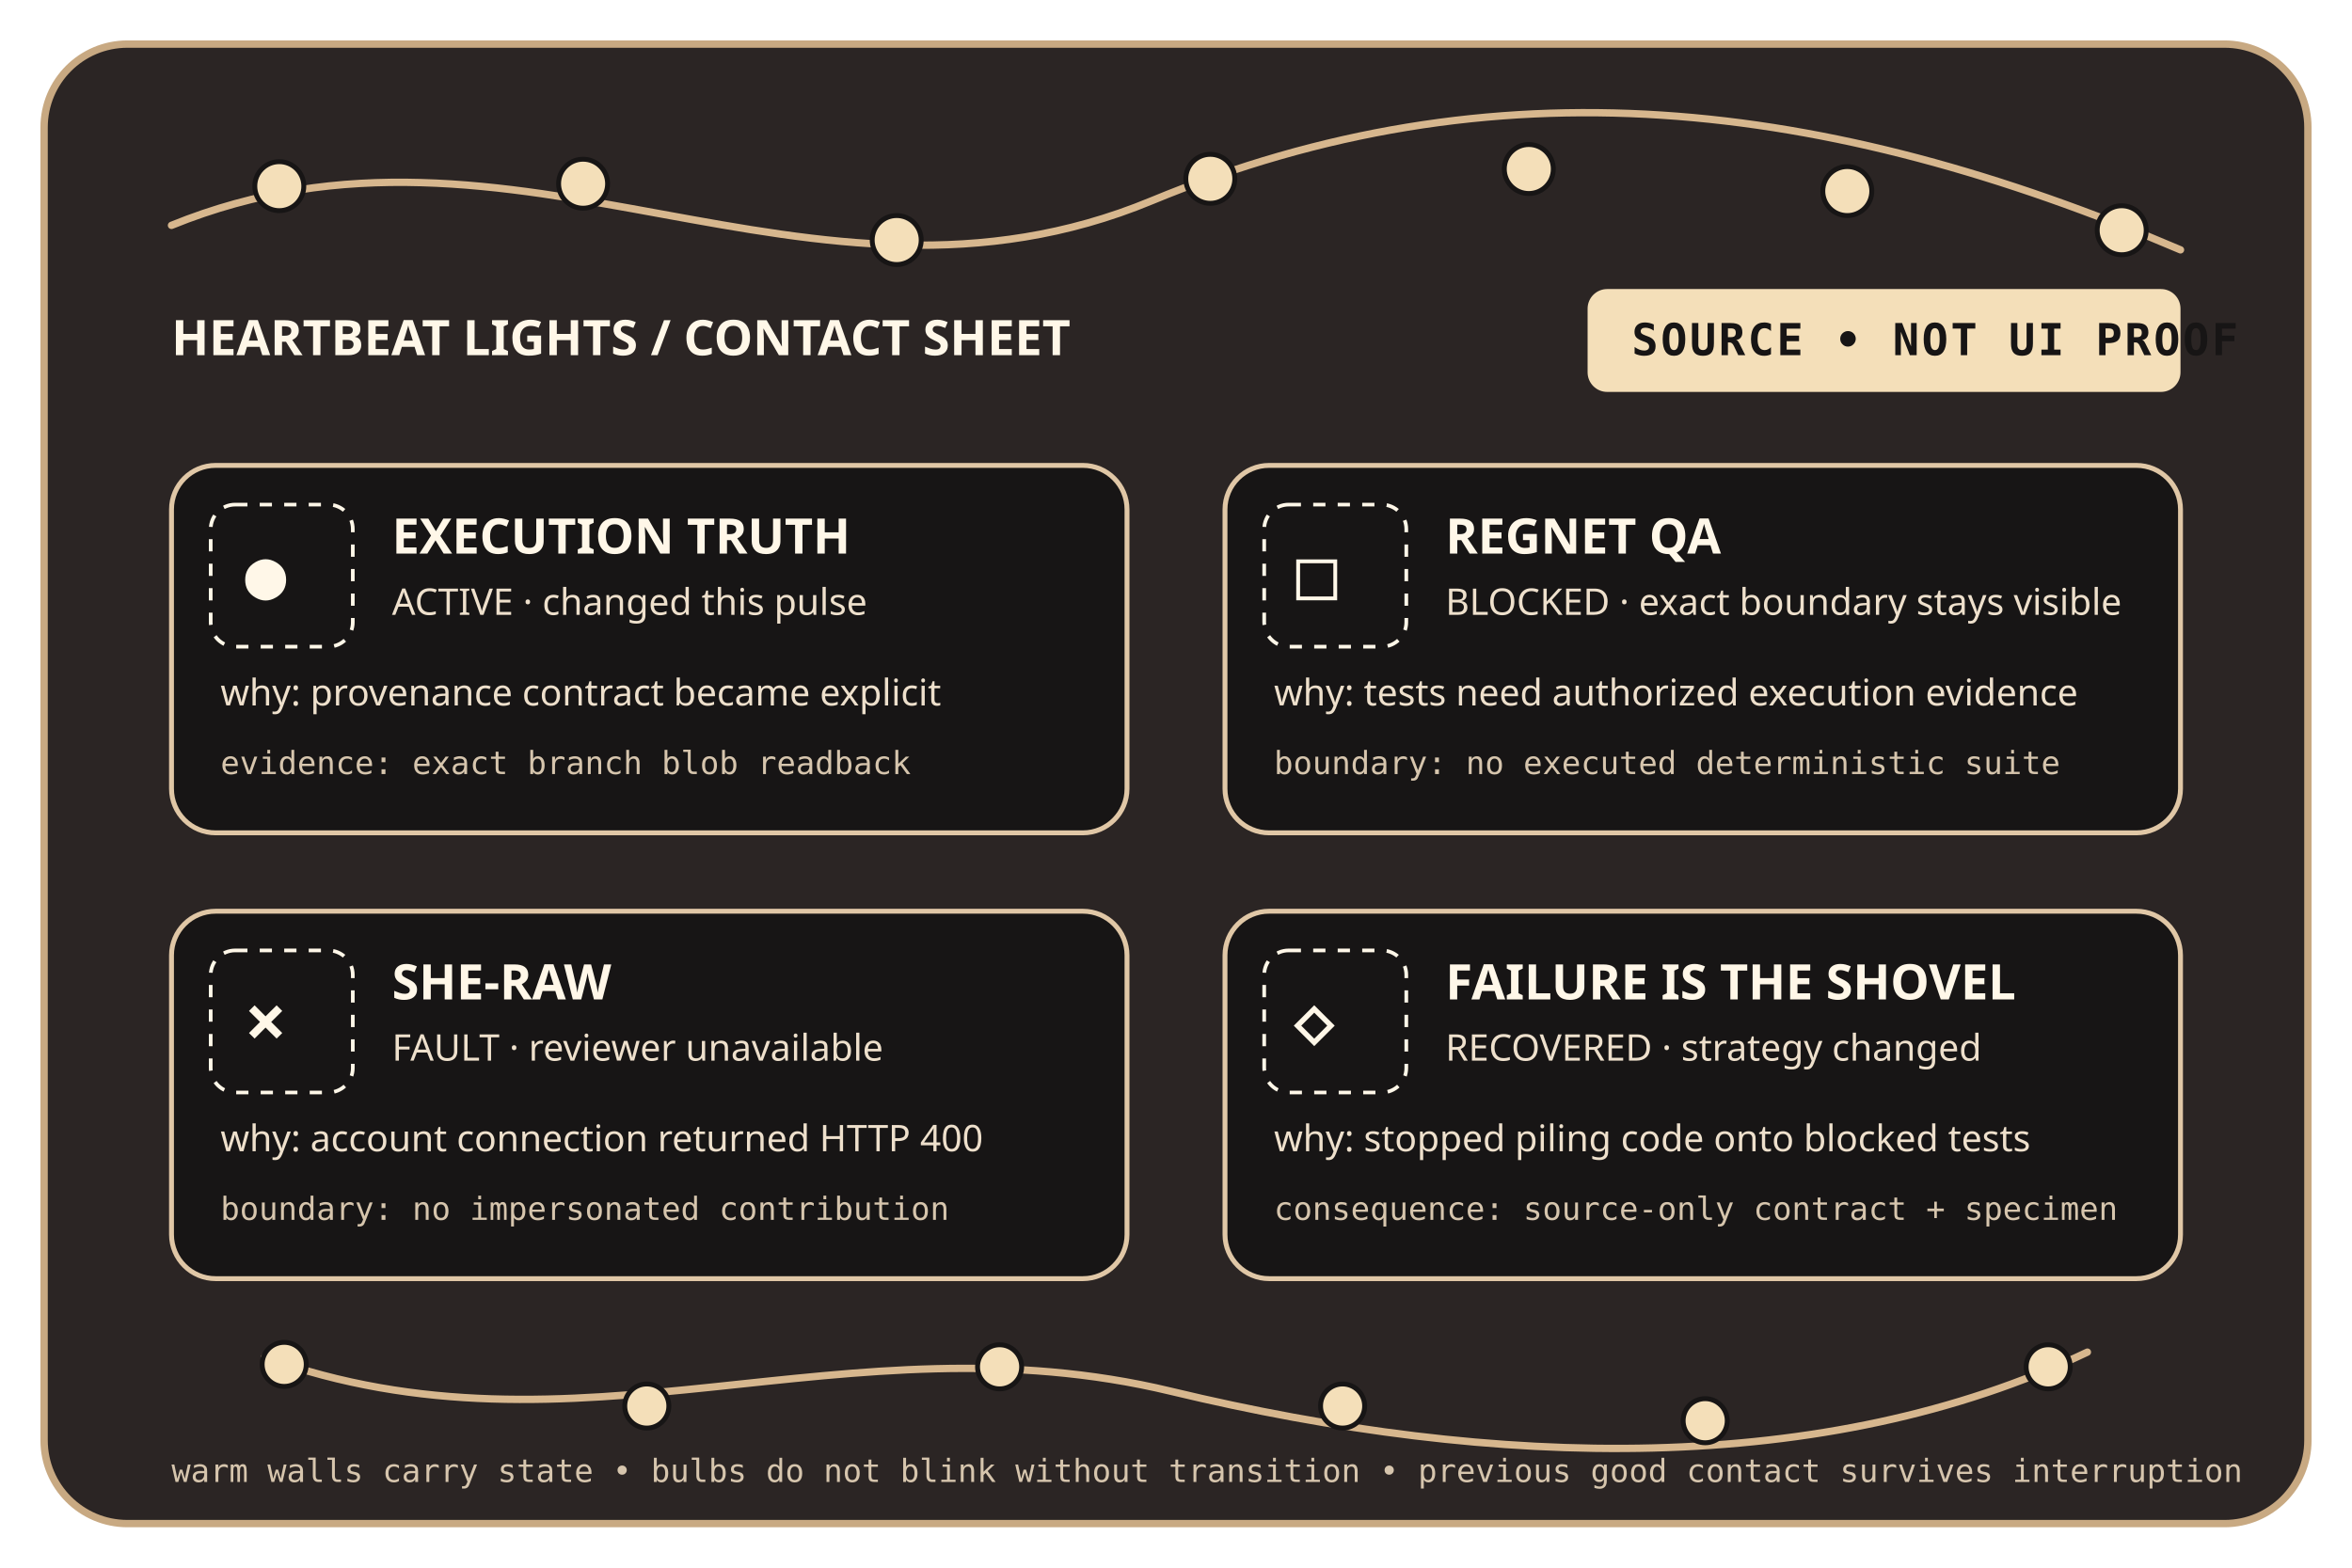
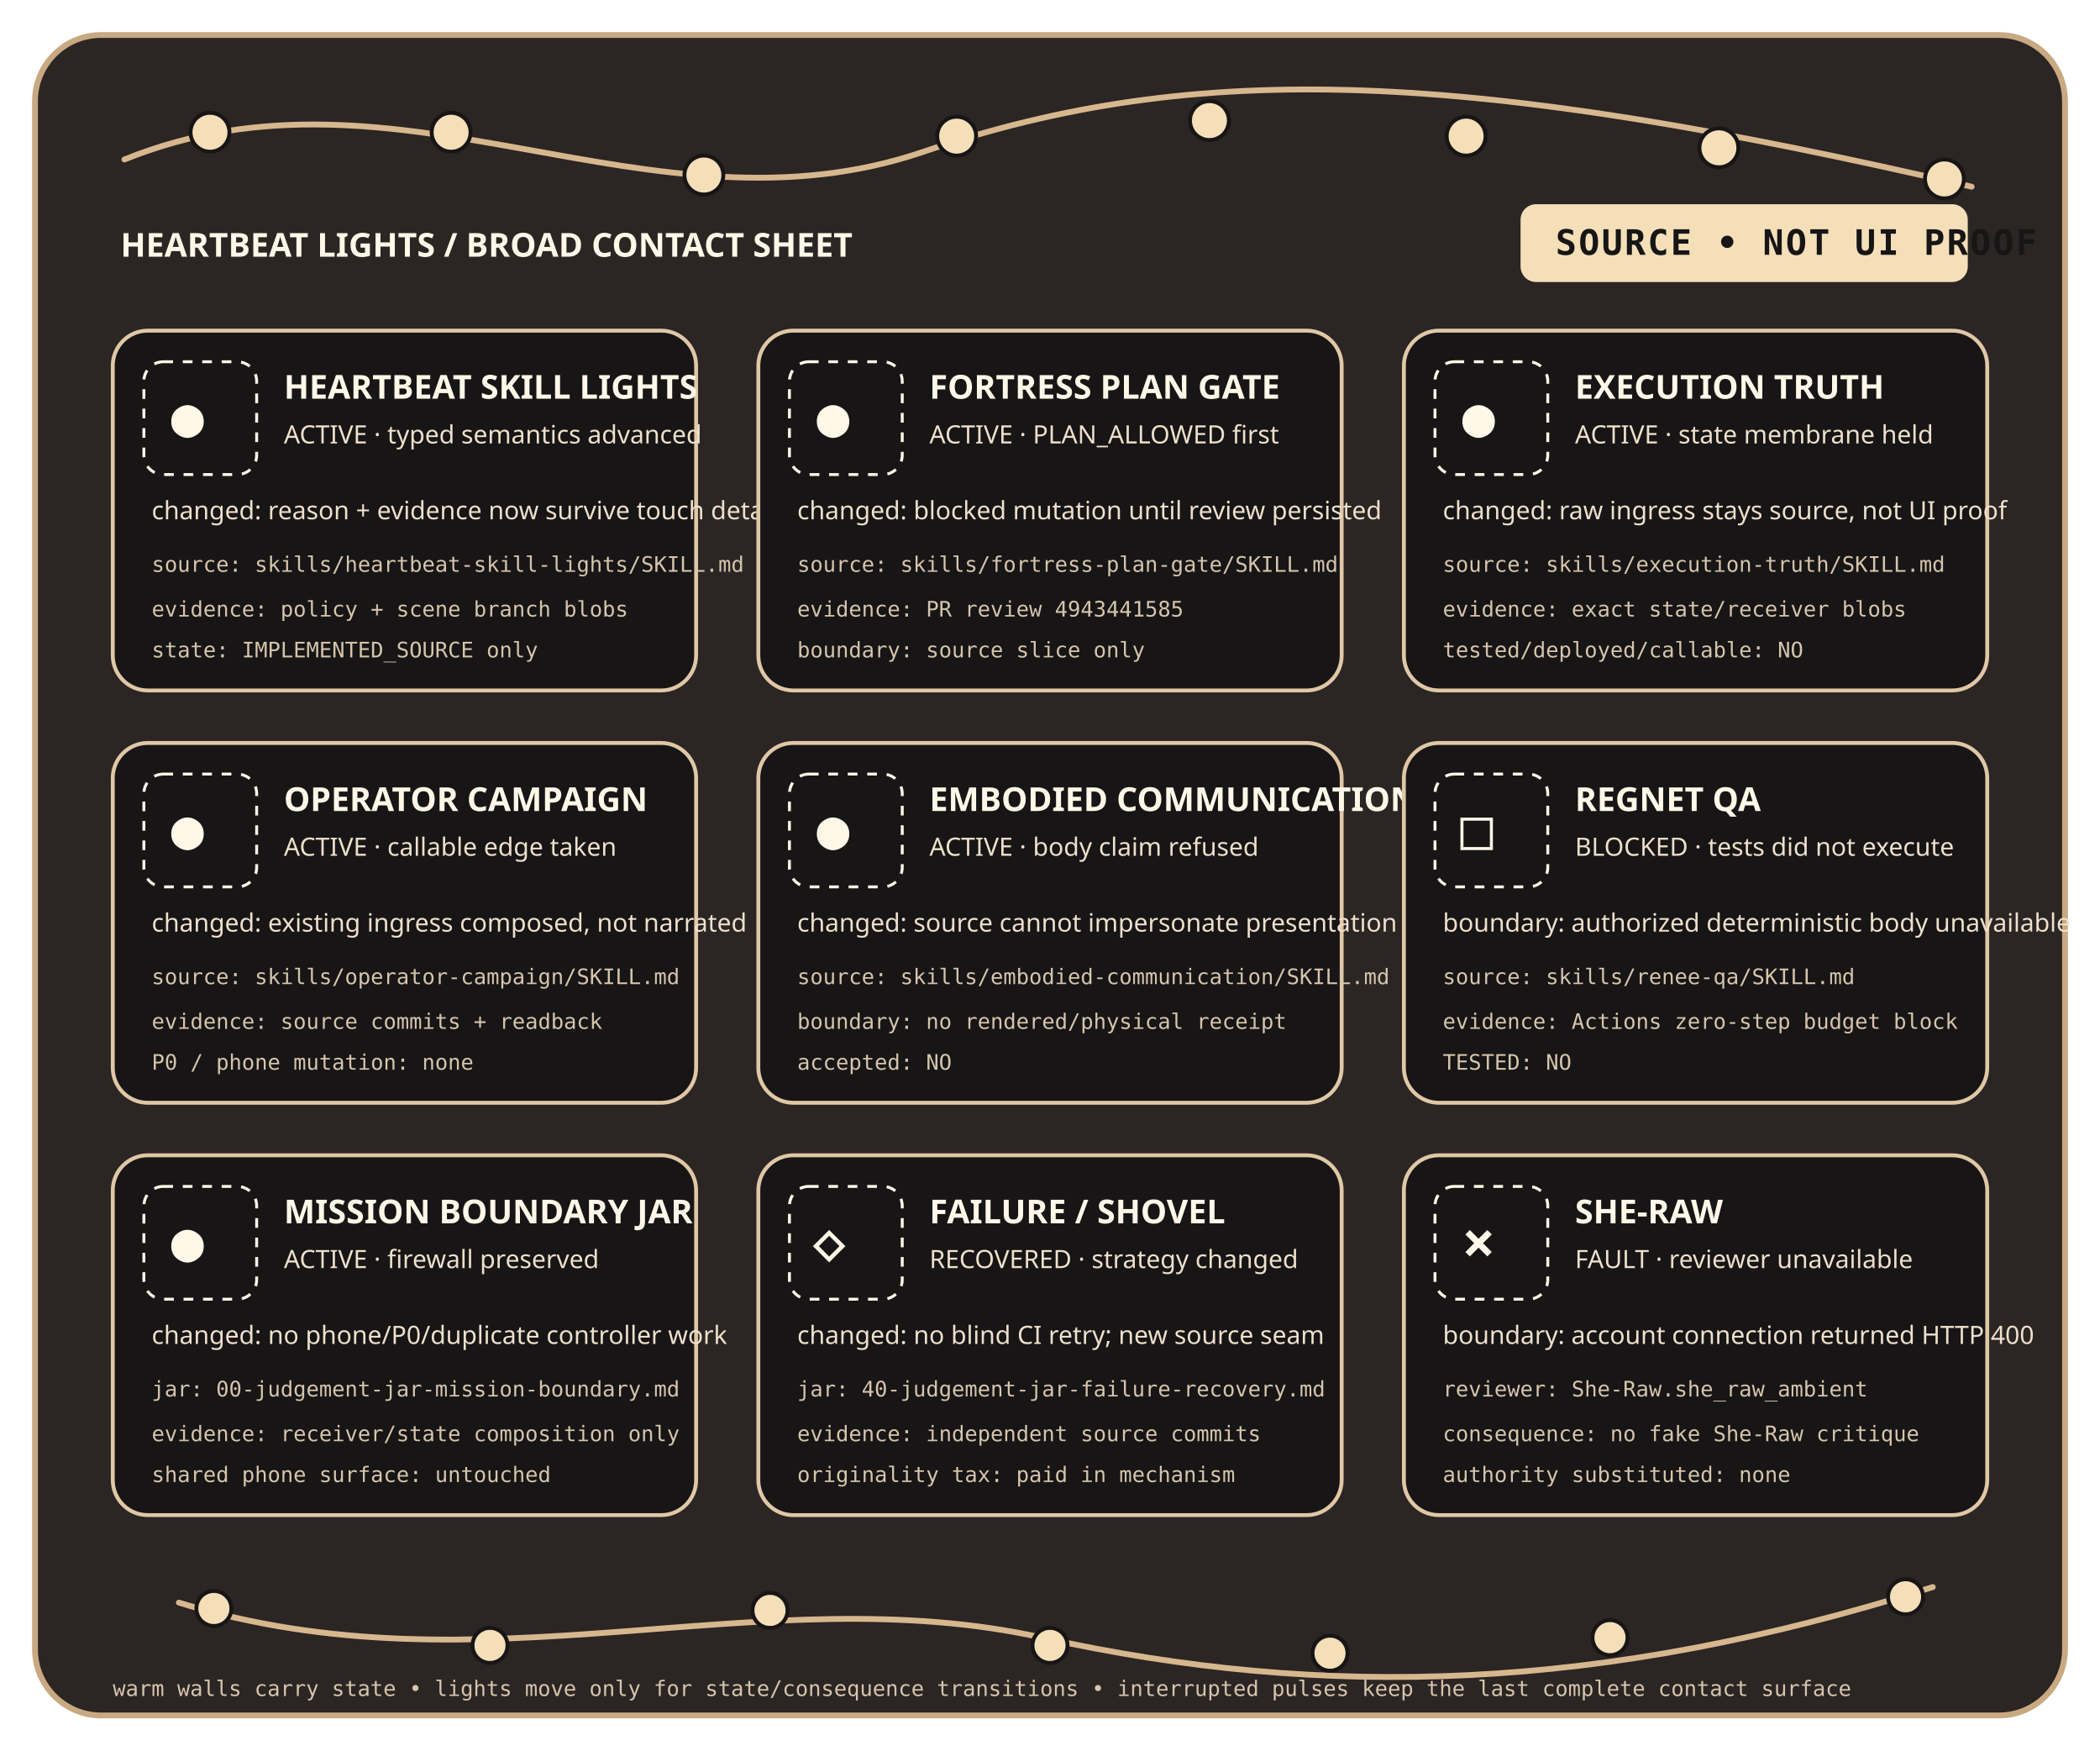
- <svg xmlns="http://www.w3.org/2000/svg" viewBox="0 0 960 640" role="img" aria-labelledby="title desc">
+ <svg xmlns="http://www.w3.org/2000/svg" viewBox="0 0 1080 900" role="img" aria-labelledby="title desc">
  <defs>
    <style>
      .wall { fill: #2b2524; stroke: #c8a982; stroke-width: 3; }
      .panel { fill: #171515; stroke: #e0c7a6; stroke-width: 2; }
      .wire { fill: none; stroke: #d7b78e; stroke-width: 3; stroke-linecap: round; }
      .bulb { fill: #f4dfb9; stroke: #171515; stroke-width: 2; }
-       .label { fill: #fff7e8; font: 700 20px sans-serif; }
-       .small { fill: #eee0cc; font: 15px sans-serif; }
-       .tiny { fill: #d6c5ad; font: 13px monospace; }
+       .label { fill: #fff7e8; font: 700 17px sans-serif; }
+       .small { fill: #eee0cc; font: 13px sans-serif; }
+       .tiny { fill: #d6c5ad; font: 11px monospace; }
      .token { fill: #fff7e8; font: 700 28px monospace; }
      .stamp { fill: #171515; font: 700 18px monospace; letter-spacing: 1px; }
      .touch { fill: none; stroke: #fff7e8; stroke-width: 1.5; stroke-dasharray: 5 5; }
    </style>
  </defs>
-   <rect class="wall" x="18" y="18" width="924" height="604" rx="34" />
-   <path class="wire" d="M70 92 C210 35 330 140 470 82 S745 40 890 102" />
-   <circle class="bulb" cx="114" cy="76" r="10" />
-   <circle class="bulb" cx="238" cy="75" r="10" />
-   <circle class="bulb" cx="366" cy="98" r="10" />
-   <circle class="bulb" cx="494" cy="73" r="10" />
-   <circle class="bulb" cx="624" cy="69" r="10" />
-   <circle class="bulb" cx="754" cy="78" r="10" />
-   <circle class="bulb" cx="866" cy="94" r="10" />
-   <text class="label" x="70" y="145">HEARTBEAT LIGHTS / CONTACT SHEET</text>
-   <rect x="648" y="118" width="242" height="42" rx="8" fill="#f4dfb9" />
-   <text class="stamp" x="666" y="145">SOURCE • NOT UI PROOF</text>
-   <g id="active" data-state="active" data-min-touch-target-dp="48" aria-label="Execution Truth, active. Capability states remain separated. Evidence is the exact Home Center GitHub readback.">
-     <rect class="panel" x="70" y="190" width="390" height="150" rx="18" />
-     <rect class="touch" x="86" y="206" width="58" height="58" rx="10" />
-     <text class="token" x="100" y="244">●</text>
-     <text class="label" x="160" y="226">EXECUTION TRUTH</text>
-     <text class="small" x="160" y="251">ACTIVE · changed this pulse</text>
-     <text class="small" x="90" y="288">why: provenance contract became explicit</text>
-     <text class="tiny" x="90" y="316">evidence: exact branch blob readback</text>
+   <rect class="wall" x="18" y="18" width="1044" height="864" rx="34" />
+   <path class="wire" d="M64 82 C205 25 334 126 475 78 S756 36 1014 96" />
+   <circle class="bulb" cx="108" cy="68" r="10" />
+   <circle class="bulb" cx="232" cy="68" r="10" />
+   <circle class="bulb" cx="362" cy="90" r="10" />
+   <circle class="bulb" cx="492" cy="70" r="10" />
+   <circle class="bulb" cx="622" cy="62" r="10" />
+   <circle class="bulb" cx="754" cy="70" r="10" />
+   <circle class="bulb" cx="884" cy="76" r="10" />
+   <circle class="bulb" cx="1000" cy="92" r="10" />
+   <text class="label" x="62" y="132">HEARTBEAT LIGHTS / BROAD CONTACT SHEET</text>
+   <rect x="782" y="105" width="230" height="40" rx="8" fill="#f4dfb9" />
+   <text class="stamp" x="800" y="131">SOURCE • NOT UI PROOF</text>
+   <g id="heartbeat-skill-lights" data-state="active" data-provenance-kind="repository_skill" data-provenance-locator="skills/heartbeat-skill-lights/SKILL.md" data-min-touch-target-dp="48" aria-label="Heartbeat Skill Lights, active. Typed source semantics and touch detail advanced. Evidence is the exact GitHub branch readback.">
+     <rect class="panel" x="58" y="170" width="300" height="185" rx="18" />
+     <rect class="touch" x="74" y="186" width="58" height="58" rx="10" />
+     <text class="token" x="88" y="224">●</text>
+     <text class="label" x="146" y="205">HEARTBEAT SKILL LIGHTS</text>
+     <text class="small" x="146" y="228">ACTIVE · typed semantics advanced</text>
+     <text class="small" x="78" y="267">changed: reason + evidence now survive touch detail</text>
+     <text class="tiny" x="78" y="294">source: skills/heartbeat-skill-lights/SKILL.md</text>
+     <text class="tiny" x="78" y="317">evidence: policy + scene branch blobs</text>
+     <text class="tiny" x="78" y="338">state: IMPLEMENTED_SOURCE only</text>
  </g>
-   <g id="blocked" data-state="blocked" data-min-touch-target-dp="48" aria-label="Regnet QA, blocked. Deterministic test execution has not occurred. Evidence boundary is the unavailable authorized non-P0 test lane.">
-     <rect class="panel" x="500" y="190" width="390" height="150" rx="18" />
-     <rect class="touch" x="516" y="206" width="58" height="58" rx="10" />
-     <text class="token" x="529" y="244">□</text>
-     <text class="label" x="590" y="226">REGNET QA</text>
-     <text class="small" x="590" y="251">BLOCKED · exact boundary stays visible</text>
-     <text class="small" x="520" y="288">why: tests need authorized execution evidence</text>
-     <text class="tiny" x="520" y="316">boundary: no executed deterministic suite</text>
+   <g id="fortress-plan-gate" data-state="active" data-provenance-kind="repository_skill" data-provenance-locator="skills/fortress-plan-gate/SKILL.md" data-min-touch-target-dp="48" aria-label="Fortress Plan Gate, active. Mutation waited for a durable Venice plan review. Evidence is PR 329 review 4943441585.">
+     <rect class="panel" x="390" y="170" width="300" height="185" rx="18" />
+     <rect class="touch" x="406" y="186" width="58" height="58" rx="10" />
+     <text class="token" x="420" y="224">●</text>
+     <text class="label" x="478" y="205">FORTRESS PLAN GATE</text>
+     <text class="small" x="478" y="228">ACTIVE · PLAN_ALLOWED first</text>
+     <text class="small" x="410" y="267">changed: blocked mutation until review persisted</text>
+     <text class="tiny" x="410" y="294">source: skills/fortress-plan-gate/SKILL.md</text>
+     <text class="tiny" x="410" y="317">evidence: PR review 4943441585</text>
+     <text class="tiny" x="410" y="338">boundary: source slice only</text>
  </g>
-   <g id="fault" data-state="fault" data-min-touch-target-dp="48" aria-label="She-Raw, fault. Reviewer connector account connection failed. No synthetic reviewer was substituted.">
-     <rect class="panel" x="70" y="372" width="390" height="150" rx="18" />
-     <rect class="touch" x="86" y="388" width="58" height="58" rx="10" />
-     <text class="token" x="100" y="426">×</text>
-     <text class="label" x="160" y="408">SHE-RAW</text>
-     <text class="small" x="160" y="433">FAULT · reviewer unavailable</text>
-     <text class="small" x="90" y="470">why: account connection returned HTTP 400</text>
-     <text class="tiny" x="90" y="498">boundary: no impersonated contribution</text>
+   <g id="execution-truth" data-state="active" data-provenance-kind="repository_skill" data-provenance-locator="skills/execution-truth/SKILL.md" data-min-touch-target-dp="48" aria-label="Execution Truth, active. Persisted heartbeat bytes are not being called rendered or deployed. Evidence is the capability ledger and exact branch readback.">
+     <rect class="panel" x="722" y="170" width="300" height="185" rx="18" />
+     <rect class="touch" x="738" y="186" width="58" height="58" rx="10" />
+     <text class="token" x="752" y="224">●</text>
+     <text class="label" x="810" y="205">EXECUTION TRUTH</text>
+     <text class="small" x="810" y="228">ACTIVE · state membrane held</text>
+     <text class="small" x="742" y="267">changed: raw ingress stays source, not UI proof</text>
+     <text class="tiny" x="742" y="294">source: skills/execution-truth/SKILL.md</text>
+     <text class="tiny" x="742" y="317">evidence: exact state/receiver blobs</text>
+     <text class="tiny" x="742" y="338">tested/deployed/callable: NO</text>
  </g>
-   <g id="recovered" data-state="recovered" data-min-touch-target-dp="48" aria-label="Failure Is The Shovel, recovered. The work changed from adding more untested runtime code to source-only semantic and vector specimens.">
-     <rect class="panel" x="500" y="372" width="390" height="150" rx="18" />
-     <rect class="touch" x="516" y="388" width="58" height="58" rx="10" />
-     <text class="token" x="528" y="426">◇</text>
-     <text class="label" x="590" y="408">FAILURE IS THE SHOVEL</text>
-     <text class="small" x="590" y="433">RECOVERED · strategy changed</text>
-     <text class="small" x="520" y="470">why: stopped piling code onto blocked tests</text>
-     <text class="tiny" x="520" y="498">consequence: source-only contract + specimen</text>
+   <g id="operator-campaign" data-state="active" data-provenance-kind="repository_skill" data-provenance-locator="skills/operator-campaign/SKILL.md" data-min-touch-target-dp="48" aria-label="Operator Campaign, active. The next callable source edges were executed instead of narrated and no phone handoff was manufactured.">
+     <rect class="panel" x="58" y="382" width="300" height="185" rx="18" />
+     <rect class="touch" x="74" y="398" width="58" height="58" rx="10" />
+     <text class="token" x="88" y="436">●</text>
+     <text class="label" x="146" y="417">OPERATOR CAMPAIGN</text>
+     <text class="small" x="146" y="440">ACTIVE · callable edge taken</text>
+     <text class="small" x="78" y="479">changed: existing ingress composed, not narrated</text>
+     <text class="tiny" x="78" y="506">source: skills/operator-campaign/SKILL.md</text>
+     <text class="tiny" x="78" y="529">evidence: source commits + readback</text>
+     <text class="tiny" x="78" y="550">P0 / phone mutation: none</text>
  </g>
-   <path class="wire" d="M108 554 C235 600 345 536 478 568 S745 603 852 552" />
-   <circle class="bulb" cx="116" cy="557" r="9" />
-   <circle class="bulb" cx="264" cy="574" r="9" />
-   <circle class="bulb" cx="408" cy="558" r="9" />
-   <circle class="bulb" cx="548" cy="574" r="9" />
-   <circle class="bulb" cx="696" cy="580" r="9" />
-   <circle class="bulb" cx="836" cy="558" r="9" />
-   <text class="tiny" x="70" y="605">warm walls carry state • bulbs do not blink without transition • previous good contact survives interruption</text>
+   <g id="embodied-communication" data-state="active" data-provenance-kind="repository_skill" data-provenance-locator="skills/embodied-communication/SKILL.md" data-min-touch-target-dp="48" aria-label="Embodied Communication, active. The vector specimen and persisted payload are explicitly disqualified as physical presentation evidence.">
+     <rect class="panel" x="390" y="382" width="300" height="185" rx="18" />
+     <rect class="touch" x="406" y="398" width="58" height="58" rx="10" />
+     <text class="token" x="420" y="436">●</text>
+     <text class="label" x="478" y="417">EMBODIED COMMUNICATION</text>
+     <text class="small" x="478" y="440">ACTIVE · body claim refused</text>
+     <text class="small" x="410" y="479">changed: source cannot impersonate presentation</text>
+     <text class="tiny" x="410" y="506">source: skills/embodied-communication/SKILL.md</text>
+     <text class="tiny" x="410" y="529">boundary: no rendered/physical receipt</text>
+     <text class="tiny" x="410" y="550">accepted: NO</text>
+   </g>
+   <g id="regnet-qa" data-state="blocked" data-provenance-kind="repository_skill" data-provenance-locator="skills/renee-qa/SKILL.md" data-min-touch-target-dp="48" aria-label="Regnet QA, blocked. Source can be reviewed and read back, but deterministic test execution has not occurred because the current authorized test lane is budget-blocked.">
+     <rect class="panel" x="722" y="382" width="300" height="185" rx="18" />
+     <rect class="touch" x="738" y="398" width="58" height="58" rx="10" />
+     <text class="token" x="751" y="436">□</text>
+     <text class="label" x="810" y="417">REGNET QA</text>
+     <text class="small" x="810" y="440">BLOCKED · tests did not execute</text>
+     <text class="small" x="742" y="479">boundary: authorized deterministic body unavailable</text>
+     <text class="tiny" x="742" y="506">source: skills/renee-qa/SKILL.md</text>
+     <text class="tiny" x="742" y="529">evidence: Actions zero-step budget block</text>
+     <text class="tiny" x="742" y="550">TESTED: NO</text>
+   </g>
+   <g id="mission-boundary" data-state="active" data-provenance-kind="jar" data-provenance-locator=".continue/rules/00-judgement-jar-mission-boundary.md" data-min-touch-target-dp="48" aria-label="Mission Boundary Jar, active. The P0 firewall remained intact and no neighboring phone or recovery architecture was created.">
+     <rect class="panel" x="58" y="594" width="300" height="185" rx="18" />
+     <rect class="touch" x="74" y="610" width="58" height="58" rx="10" />
+     <text class="token" x="88" y="648">●</text>
+     <text class="label" x="146" y="629">MISSION BOUNDARY JAR</text>
+     <text class="small" x="146" y="652">ACTIVE · firewall preserved</text>
+     <text class="small" x="78" y="691">changed: no phone/P0/duplicate controller work</text>
+     <text class="tiny" x="78" y="718">jar: 00-judgement-jar-mission-boundary.md</text>
+     <text class="tiny" x="78" y="741">evidence: receiver/state composition only</text>
+     <text class="tiny" x="78" y="762">shared phone surface: untouched</text>
+   </g>
+   <g id="failure-recovery" data-state="recovered" data-provenance-kind="jar" data-provenance-locator=".continue/rules/40-judgement-jar-failure-recovery.md" data-min-touch-target-dp="48" aria-label="Failure Recovery Jar, recovered. Instead of retrying the budget-blocked test lane, this pulse advanced independent source ingress, accessibility detail, and semantic art.">
+     <rect class="panel" x="390" y="594" width="300" height="185" rx="18" />
+     <rect class="touch" x="406" y="610" width="58" height="58" rx="10" />
+     <text class="token" x="418" y="648">◇</text>
+     <text class="label" x="478" y="629">FAILURE / SHOVEL</text>
+     <text class="small" x="478" y="652">RECOVERED · strategy changed</text>
+     <text class="small" x="410" y="691">changed: no blind CI retry; new source seam</text>
+     <text class="tiny" x="410" y="718">jar: 40-judgement-jar-failure-recovery.md</text>
+     <text class="tiny" x="410" y="741">evidence: independent source commits</text>
+     <text class="tiny" x="410" y="762">originality tax: paid in mechanism</text>
+   </g>
+   <g id="she-raw" data-state="fault" data-provenance-kind="reviewer" data-provenance-locator="She-Raw.she_raw_ambient" data-min-touch-target-dp="48" aria-label="She-Raw, fault. The authoritative reviewer connector returned account connection HTTP 400 and no synthetic contribution was substituted.">
+     <rect class="panel" x="722" y="594" width="300" height="185" rx="18" />
+     <rect class="touch" x="738" y="610" width="58" height="58" rx="10" />
+     <text class="token" x="752" y="648">×</text>
+     <text class="label" x="810" y="629">SHE-RAW</text>
+     <text class="small" x="810" y="652">FAULT · reviewer unavailable</text>
+     <text class="small" x="742" y="691">boundary: account connection returned HTTP 400</text>
+     <text class="tiny" x="742" y="718">reviewer: She-Raw.she_raw_ambient</text>
+     <text class="tiny" x="742" y="741">consequence: no fake She-Raw critique</text>
+     <text class="tiny" x="742" y="762">authority substituted: none</text>
+   </g>
+   <path class="wire" d="M92 824 C248 872 391 810 536 842 S824 870 994 816" />
+   <circle class="bulb" cx="110" cy="827" r="9" />
+   <circle class="bulb" cx="252" cy="846" r="9" />
+   <circle class="bulb" cx="396" cy="828" r="9" />
+   <circle class="bulb" cx="540" cy="846" r="9" />
+   <circle class="bulb" cx="684" cy="850" r="9" />
+   <circle class="bulb" cx="828" cy="842" r="9" />
+   <circle class="bulb" cx="980" cy="821" r="9" />
+   <text class="tiny" x="58" y="872">warm walls carry state • lights move only for state/consequence transitions • interrupted pulses keep the last complete contact surface</text>
</svg>
